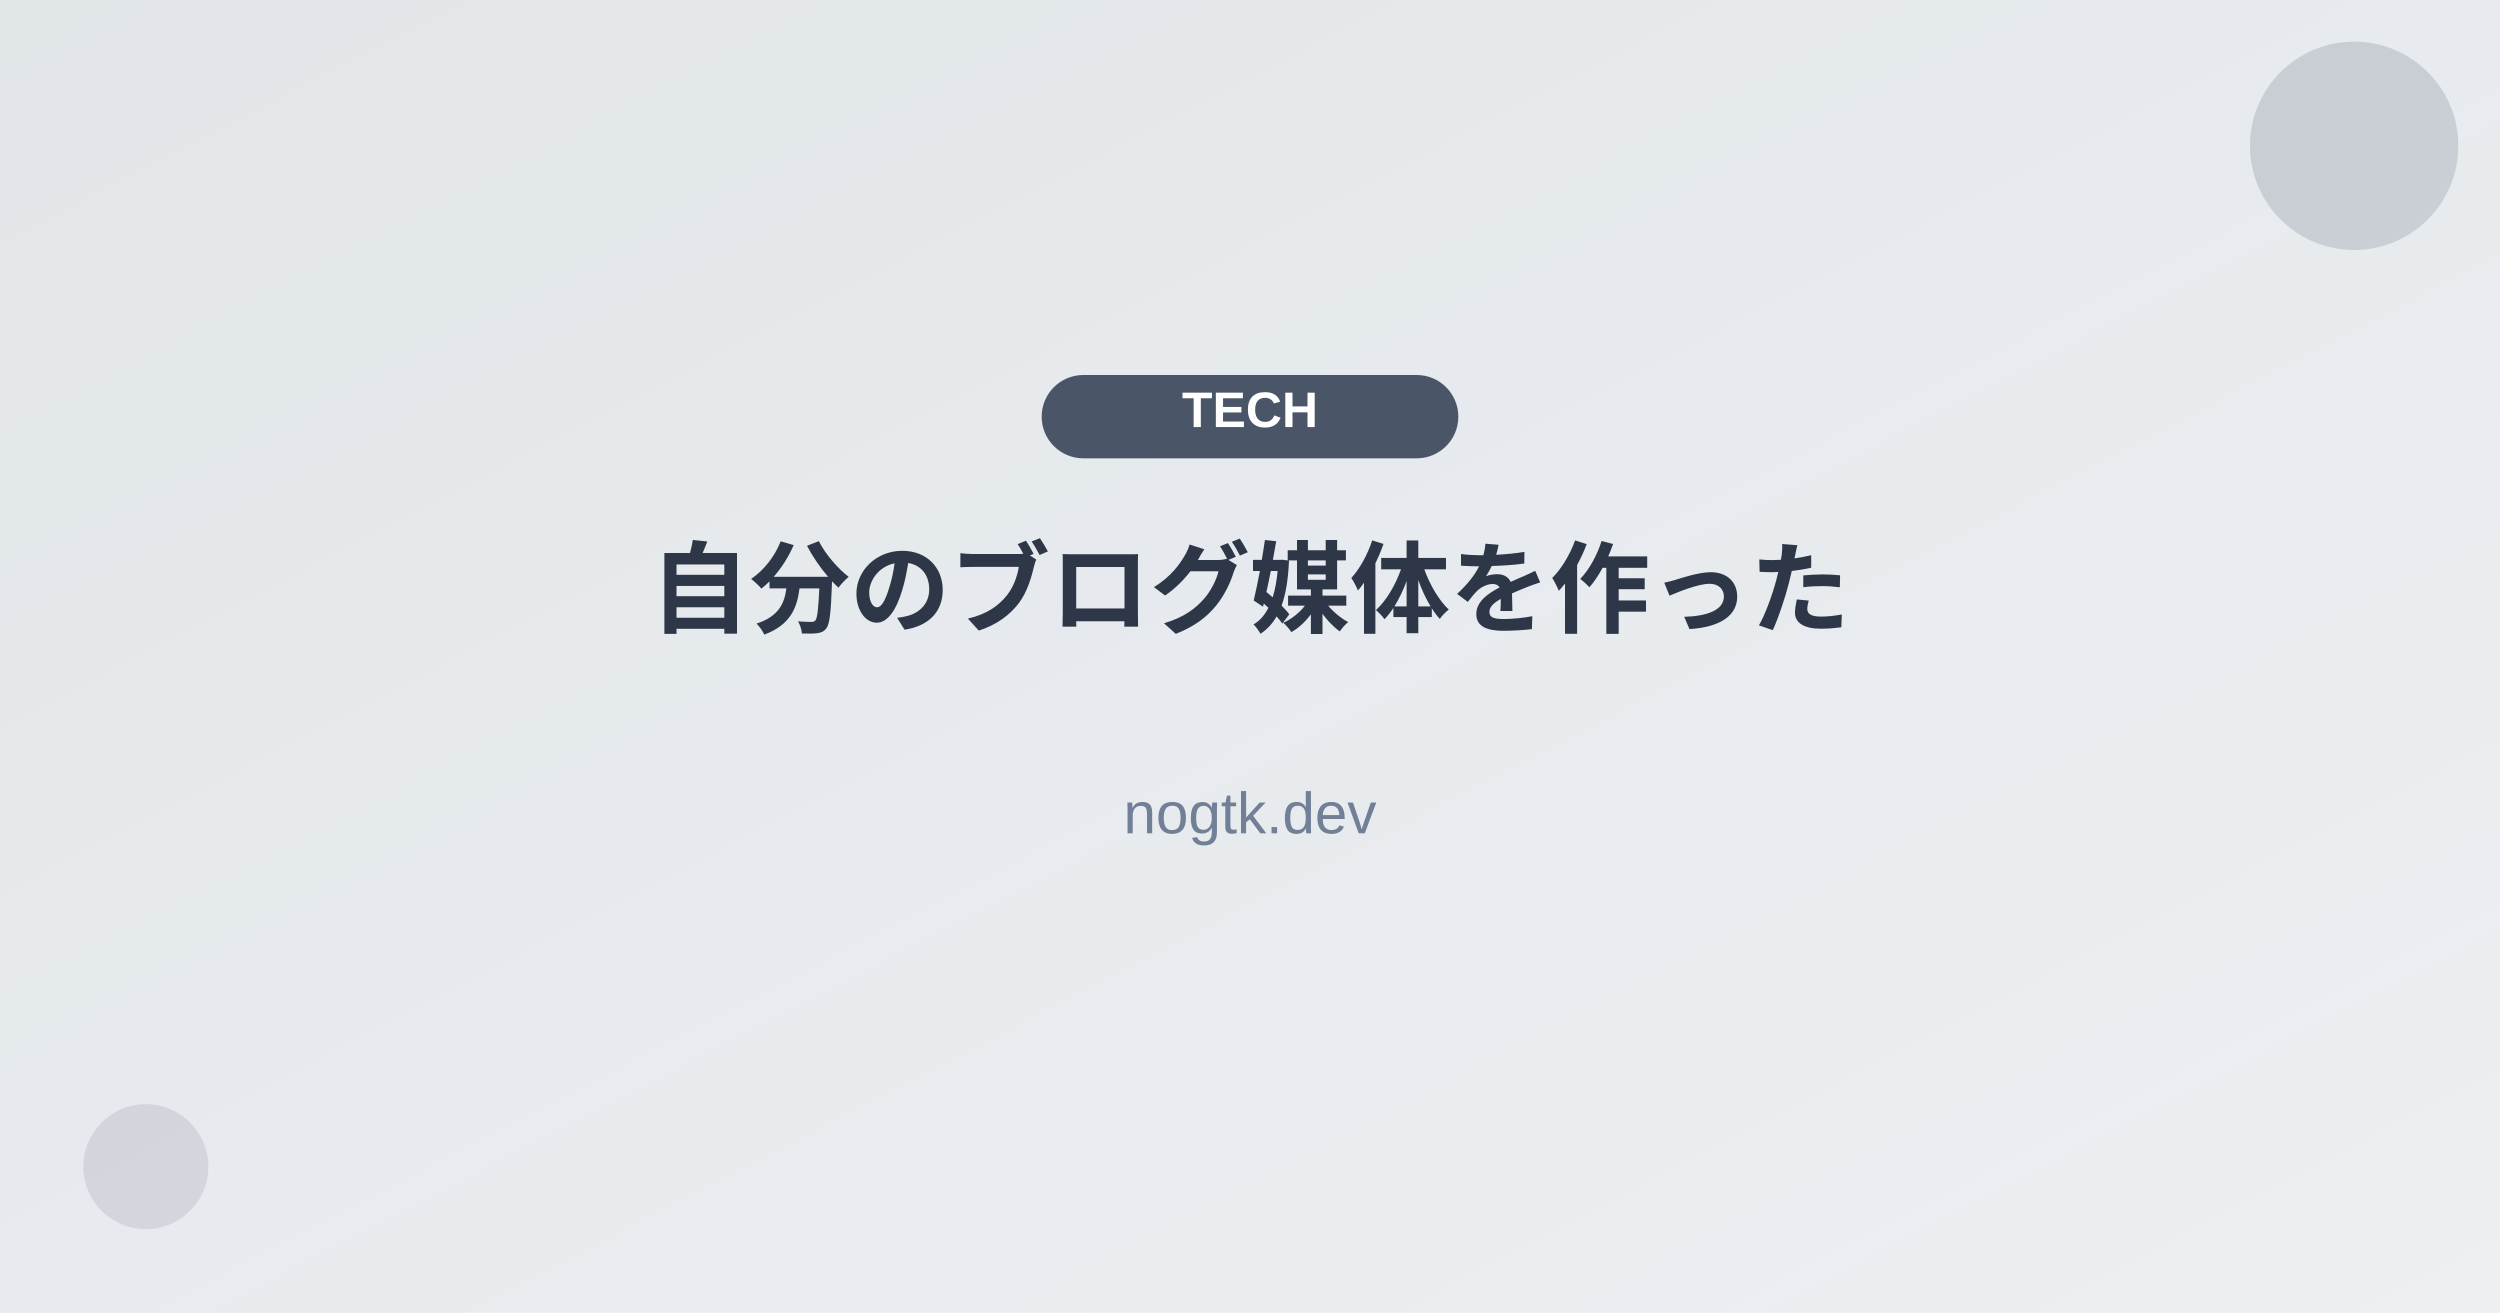
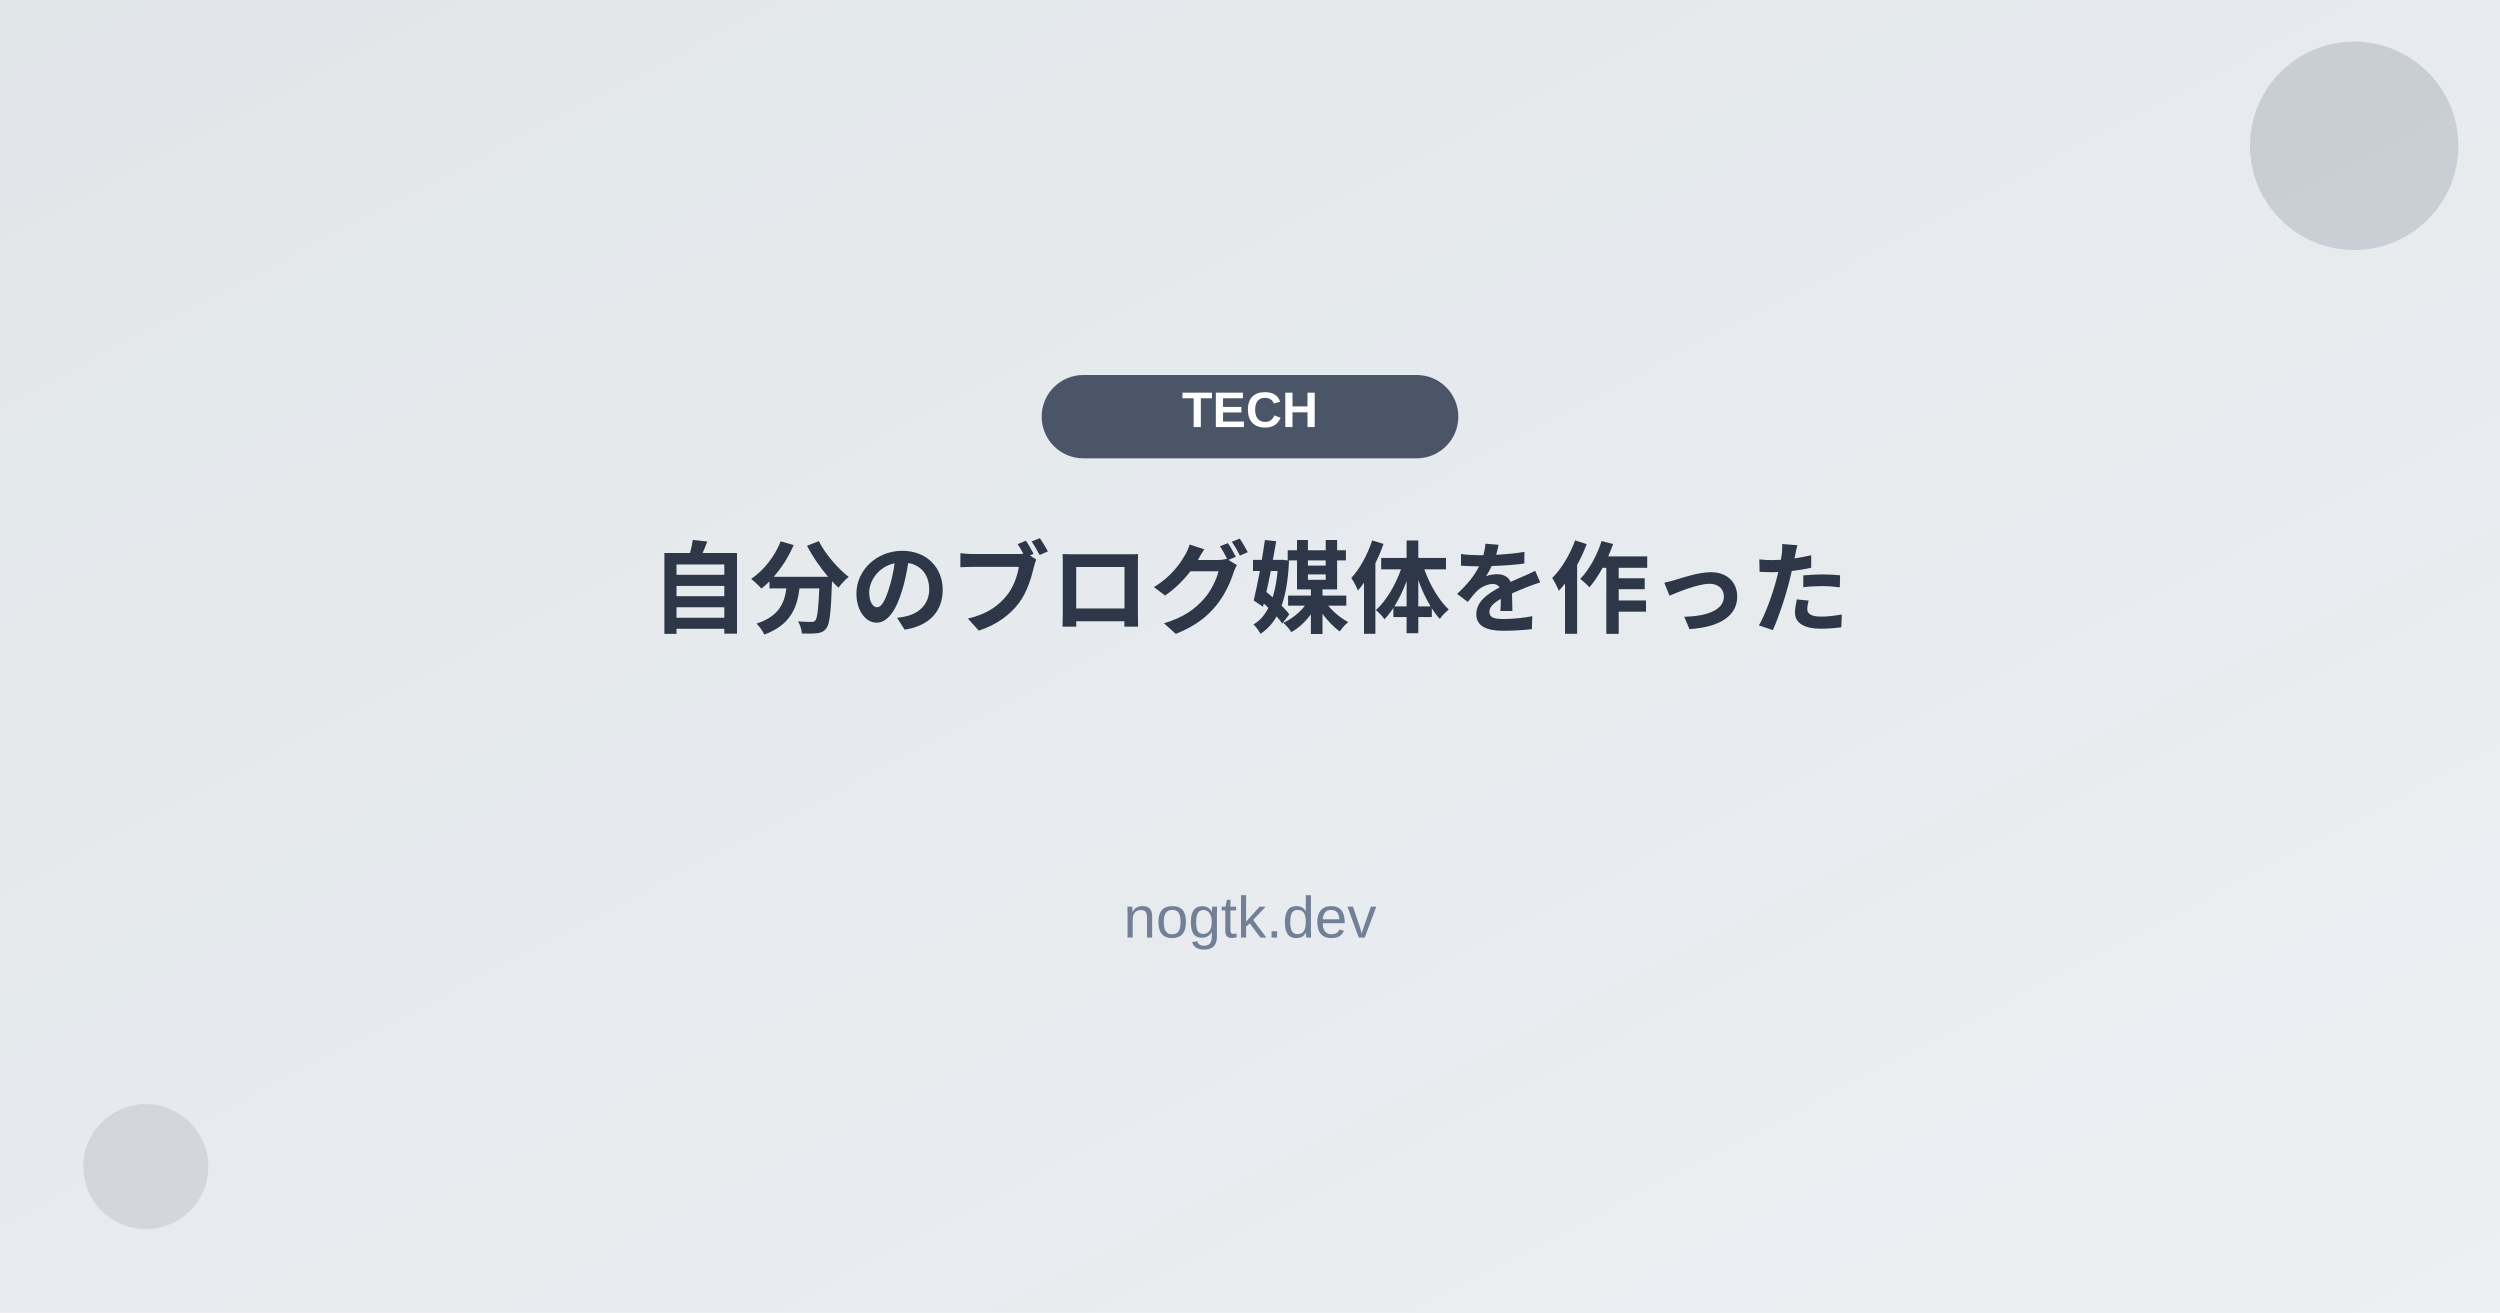
<svg xmlns="http://www.w3.org/2000/svg" width="1200" height="630">
  <defs>
    <linearGradient id="bg" x1="0%" y1="0%" x2="100%" y2="100%">
      <stop offset="0%" style="stop-color:#4A556820;stop-opacity:1" />
      <stop offset="100%" style="stop-color:#4A556810;stop-opacity:1" />
    </linearGradient>
  </defs>
  <rect width="100%" height="100%" fill="#f7fafc" />
  <rect width="100%" height="100%" fill="url(#bg)" />
  <circle cx="1130" cy="70" r="50" fill="#4A556830" />
  <circle cx="70" cy="560" r="30" fill="#4A556820" />
  <rect x="500" y="180" width="200" height="40" rx="20" fill="#4A5568" />
  <text x="600" y="205" text-anchor="middle" fill="white" font-family="Arial, sans-serif" font-size="24" font-weight="bold">TECH</text>
  <text x="600" y="300" text-anchor="middle" fill="#2D3748" font-family="Arial, sans-serif" font-size="48" font-weight="bold">自分のブログ媒体を作った</text>
-   <text x="600" y="400" text-anchor="middle" fill="#718096" font-family="Arial, sans-serif" font-size="28">nogtk.dev</text>
+   <text x="600" y="450" text-anchor="middle" fill="#718096" font-family="Arial, sans-serif" font-size="28">nogtk.dev</text>
</svg>
